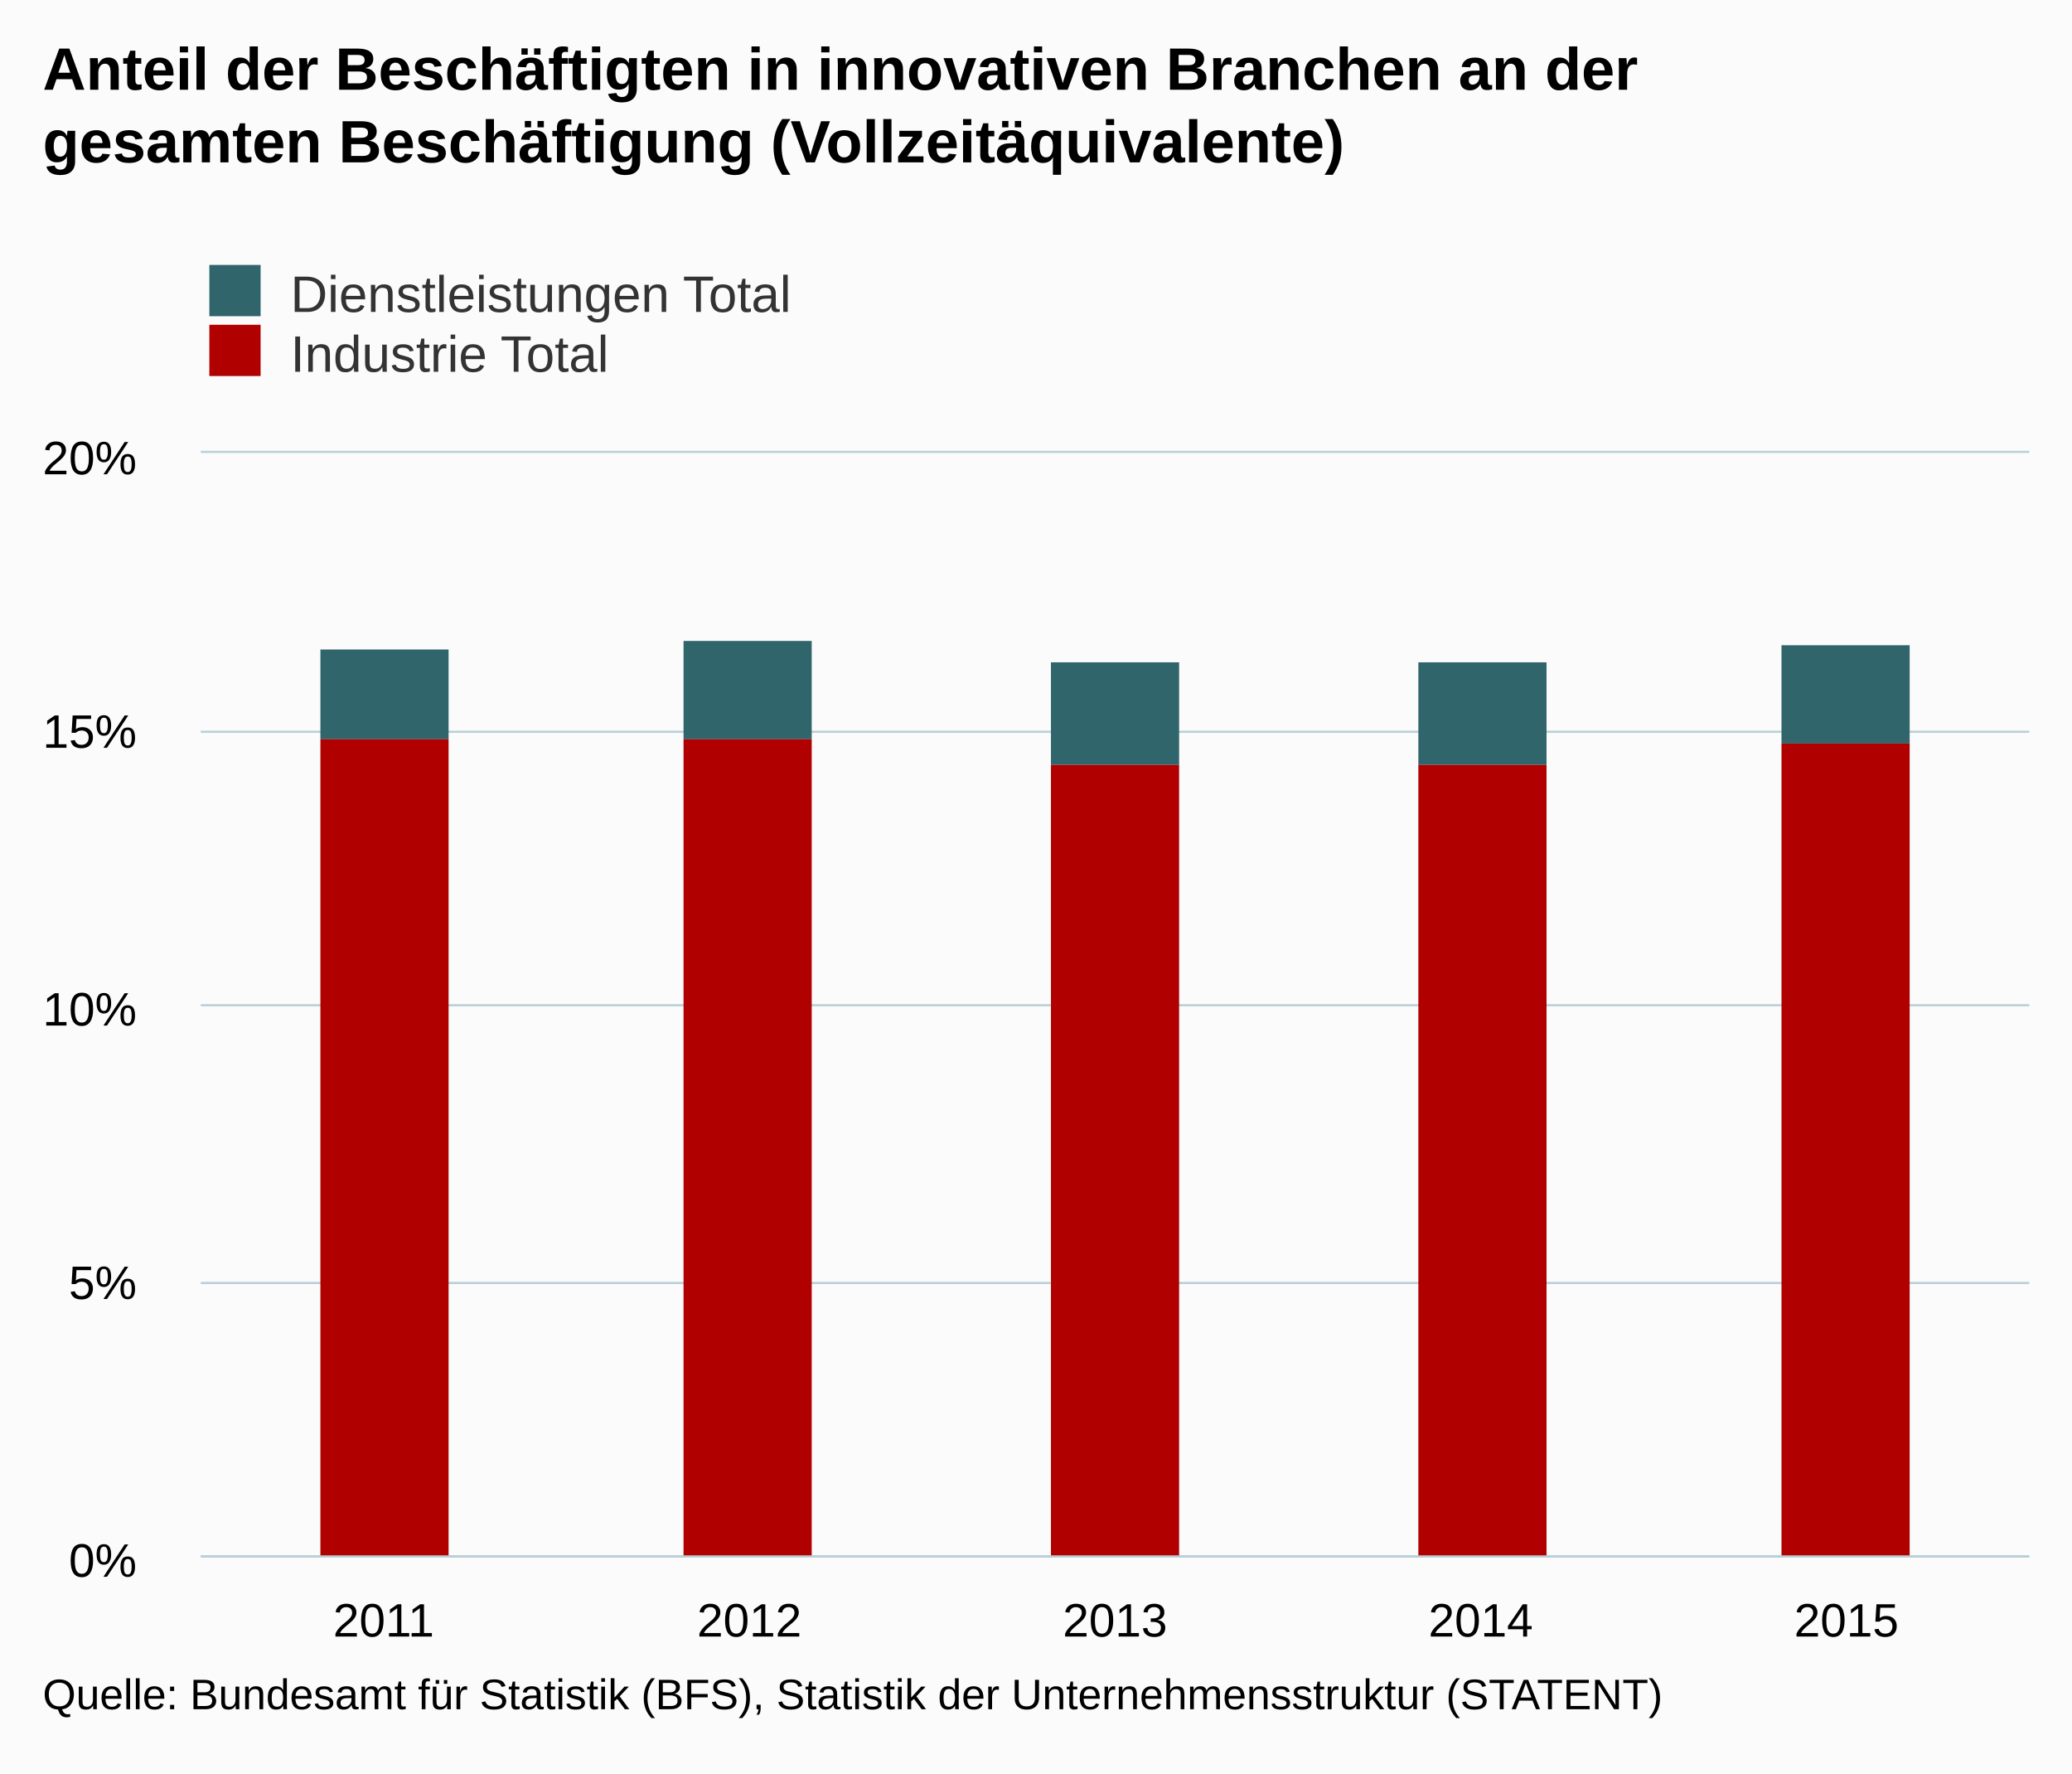
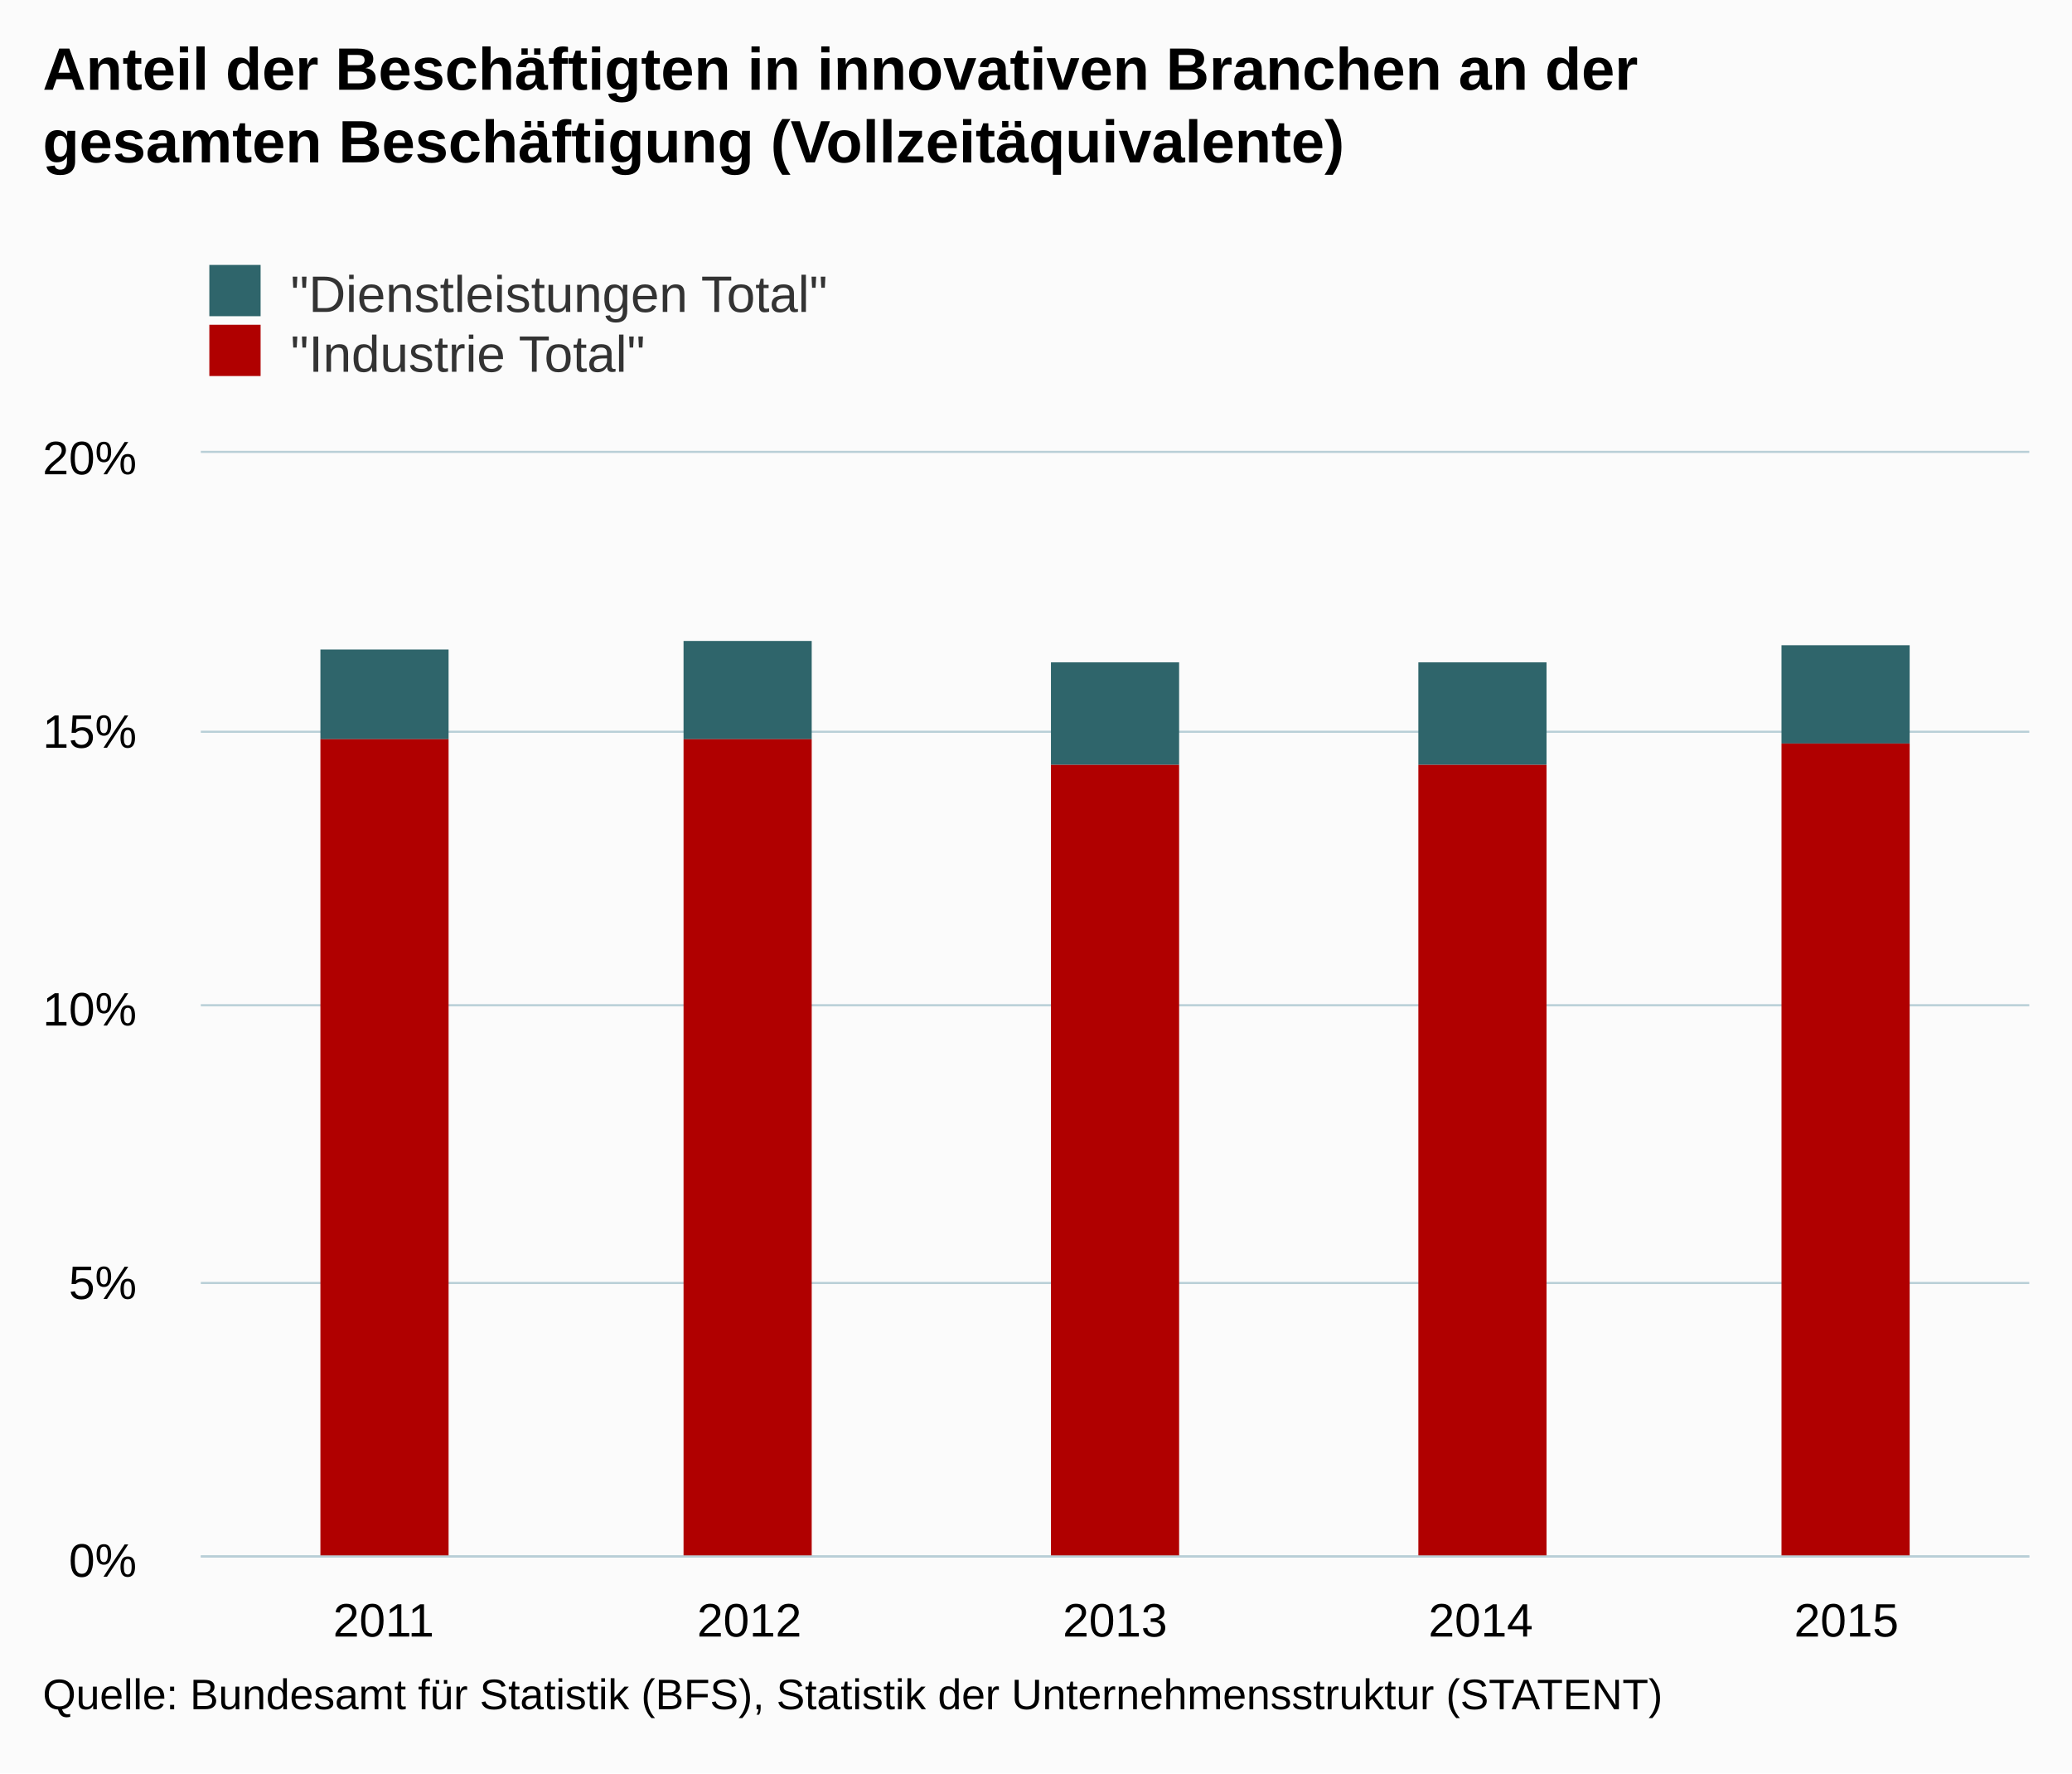
<svg xmlns="http://www.w3.org/2000/svg" version="1.1" class="highcharts-root" style="font-family:arial;font-size:12px;" viewBox="0 0 485 415">
  <defs>
    <clipPath>
      <rect x="0" y="0" width="428" height="258" fill="none" />
    </clipPath>
    <clipPath id="a">
      <rect x="0" y="0" width="428" height="258" fill="none" />
    </clipPath>
  </defs>
  <rect fill="#fbfbfb" class="highcharts-background" x="0" y="0" width="485" height="415" rx="0" ry="0" />
  <rect fill="none" class="highcharts-plot-background" x="47" y="106" width="428" height="258" />
  <g class="highcharts-pane-group" />
  <g class="highcharts-grid highcharts-xaxis-grid ">
    <path fill="none" class="highcharts-grid-line" d="M 132.5 106 L 132.5 364" opacity="1" />
    <path fill="none" class="highcharts-grid-line" d="M 217.5 106 L 217.5 364" opacity="1" />
    <path fill="none" class="highcharts-grid-line" d="M 303.5 106 L 303.5 364" opacity="1" />
    <path fill="none" class="highcharts-grid-line" d="M 388.5 106 L 388.5 364" opacity="1" />
    <path fill="none" class="highcharts-grid-line" d="M 474.5 106 L 474.5 364" opacity="1" />
    <path fill="none" class="highcharts-grid-line" d="M 46.5 106 L 46.5 364" opacity="1" />
  </g>
  <g class="highcharts-grid highcharts-yaxis-grid ">
    <path fill="none" stroke="#B9CFD7" stroke-width="0.5" class="highcharts-grid-line" d="M 47 364.25 L 475 364.25" opacity="1" />
    <path fill="none" stroke="#B9CFD7" stroke-width="0.5" class="highcharts-grid-line" d="M 47 300.25 L 475 300.25" opacity="1" />
    <path fill="none" stroke="#B9CFD7" stroke-width="0.5" class="highcharts-grid-line" d="M 47 235.25 L 475 235.25" opacity="1" />
    <path fill="none" stroke="#B9CFD7" stroke-width="0.5" class="highcharts-grid-line" d="M 47 171.25 L 475 171.25" opacity="1" />
    <path fill="none" stroke="#B9CFD7" stroke-width="0.5" class="highcharts-grid-line" d="M 47 105.75 L 475 105.75" opacity="1" />
  </g>
  <rect fill="none" class="highcharts-plot-border" x="47" y="106" width="428" height="258" />
  <g class="highcharts-axis highcharts-xaxis ">
    <path fill="none" class="highcharts-axis-line" stroke="#B9CFD7" stroke-width="0.5" d="M 47 364.25 L 475 364.25" />
  </g>
  <g class="highcharts-axis highcharts-yaxis ">
    <path fill="none" class="highcharts-axis-line" d="M 47 106 L 47 364" />
  </g>
  <g class="highcharts-series-group">
    <g class="highcharts-series highcharts-series-0 highcharts-column-series highcharts-color-undefined " transform="translate(47,106) scale(1 1)" clip-path="url(#a)">
      <rect x="28" y="46" width="30" height="21" fill="#2f656b" class="highcharts-point" />
      <rect x="113" y="44" width="30" height="23" fill="#2f656b" class="highcharts-point" />
      <rect x="199" y="49" width="30" height="24" fill="#2f656b" class="highcharts-point" />
      <rect x="285" y="49" width="30" height="24" fill="#2f656b" class="highcharts-point" />
      <rect x="370" y="45" width="30" height="23" fill="#2f656b" class="highcharts-point" />
    </g>
    <g class="highcharts-markers highcharts-series-0 highcharts-column-series highcharts-color-undefined " transform="translate(47,106) scale(1 1)" clip-path="none" />
    <g class="highcharts-series highcharts-series-1 highcharts-column-series highcharts-color-undefined " transform="translate(47,106) scale(1 1)" clip-path="url(#a)">
      <rect x="28" y="67" width="30" height="192" fill="#b00000" class="highcharts-point" />
      <rect x="113" y="67" width="30" height="192" fill="#b00000" class="highcharts-point" />
      <rect x="199" y="73" width="30" height="186" fill="#b00000" class="highcharts-point" />
      <rect x="285" y="73" width="30" height="186" fill="#b00000" class="highcharts-point" />
      <rect x="370" y="68" width="30" height="191" fill="#b00000" class="highcharts-point" />
    </g>
    <g class="highcharts-markers highcharts-series-1 highcharts-column-series highcharts-color-undefined " transform="translate(47,106) scale(1 1)" clip-path="none" />
  </g>
  <text x="10" text-anchor="start" class="highcharts-title" style="color:#000000;font-size:14px;font-weight:bold;fill:#000000;" y="21">
    <tspan>Anteil der Beschäftigten in innovativen Branchen an der</tspan>
    <tspan dy="17" x="10">gesamten Beschäftigung (Vollzeitäquivalente)</tspan>
  </text>
  <g class="highcharts-legend" transform="translate(39,55)">
    <rect fill="none" class="highcharts-legend-box" rx="0" ry="0" x="0" y="0" width="208" height="39" visibility="visible" />
    <g>
      <g>
        <g class="highcharts-legend-item highcharts-column-series highcharts-color-undefined highcharts-series-0" transform="translate(8,3)">
          <text x="21" style="color:#333333;font-size:12px;font-weight:normal;cursor:pointer;fill:#333333;" text-anchor="start" y="15">
-             <tspan>Dienstleistungen Total</tspan>
+             <tspan>"Dienstleistungen Total"</tspan>
          </text>
          <rect x="2" y="4" width="12" height="12" fill="#2f656b" class="highcharts-point" />
        </g>
        <g class="highcharts-legend-item highcharts-column-series highcharts-color-undefined highcharts-series-1" transform="translate(8,17)">
          <text x="21" y="15" style="color:#333333;font-size:12px;font-weight:normal;cursor:pointer;fill:#333333;" text-anchor="start">
-             <tspan>Industrie Total</tspan>
+             <tspan>"Industrie Total"</tspan>
          </text>
          <rect x="2" y="4" width="12" height="12" fill="#b00000" class="highcharts-point" />
        </g>
      </g>
    </g>
  </g>
  <g class="highcharts-axis-labels highcharts-xaxis-labels ">
    <text x="89.8" style="color:#000000;cursor:default;font-size:11px;fill:#000000;" text-anchor="middle" transform="translate(0,0)" y="383" opacity="1">
      <tspan>2011</tspan>
    </text>
    <text x="175.4" style="color:#000000;cursor:default;font-size:11px;fill:#000000;" text-anchor="middle" transform="translate(0,0)" y="383" opacity="1">
      <tspan>2012</tspan>
    </text>
    <text x="261" style="color:#000000;cursor:default;font-size:11px;fill:#000000;" text-anchor="middle" transform="translate(0,0)" y="383" opacity="1">
      <tspan>2013</tspan>
    </text>
    <text x="346.6" style="color:#000000;cursor:default;font-size:11px;fill:#000000;" text-anchor="middle" transform="translate(0,0)" y="383" opacity="1">
      <tspan>2014</tspan>
    </text>
    <text x="432.2" style="color:#000000;cursor:default;font-size:11px;fill:#000000;" text-anchor="middle" transform="translate(0,0)" y="383" opacity="1">
      <tspan>2015</tspan>
    </text>
  </g>
  <g class="highcharts-axis-labels highcharts-yaxis-labels ">
    <text x="32" style="color:#000000;cursor:default;font-size:11px;fill:#000000;" text-anchor="end" transform="translate(0,0)" y="369" opacity="1">
      <tspan>0%</tspan>
    </text>
    <text x="32" style="color:#000000;cursor:default;font-size:11px;fill:#000000;" text-anchor="end" transform="translate(0,0)" y="304" opacity="1">
      <tspan>5%</tspan>
    </text>
    <text x="32" style="color:#000000;cursor:default;font-size:11px;fill:#000000;" text-anchor="end" transform="translate(0,0)" y="240" opacity="1">
      <tspan>10%</tspan>
    </text>
    <text x="32" style="color:#000000;cursor:default;font-size:11px;fill:#000000;" text-anchor="end" transform="translate(0,0)" y="175" opacity="1">
      <tspan>15%</tspan>
    </text>
    <text x="32" style="color:#000000;cursor:default;font-size:11px;fill:#000000;" text-anchor="end" transform="translate(0,0)" y="111" opacity="1">
      <tspan>20%</tspan>
    </text>
  </g>
  <text x="10" class="highcharts-credits" text-anchor="start" style="cursor:default;color:#000000;font-size:10px;fill:#000000;" y="400">
    <tspan>Quelle: Bundesamt für Statistik (BFS), Statistik der Unternehmensstruktur (STATENT)</tspan>
  </text>
</svg>
